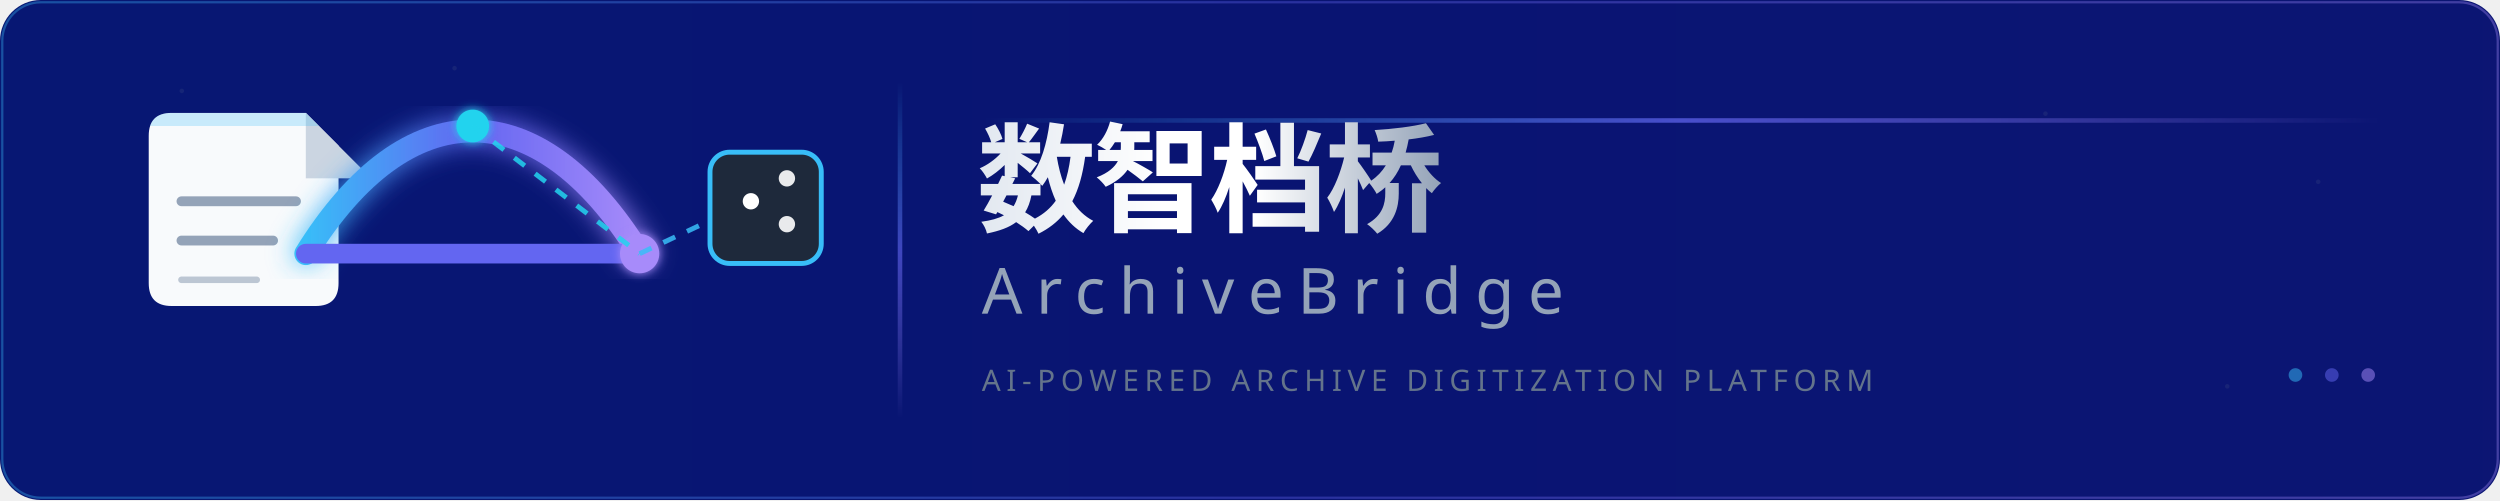
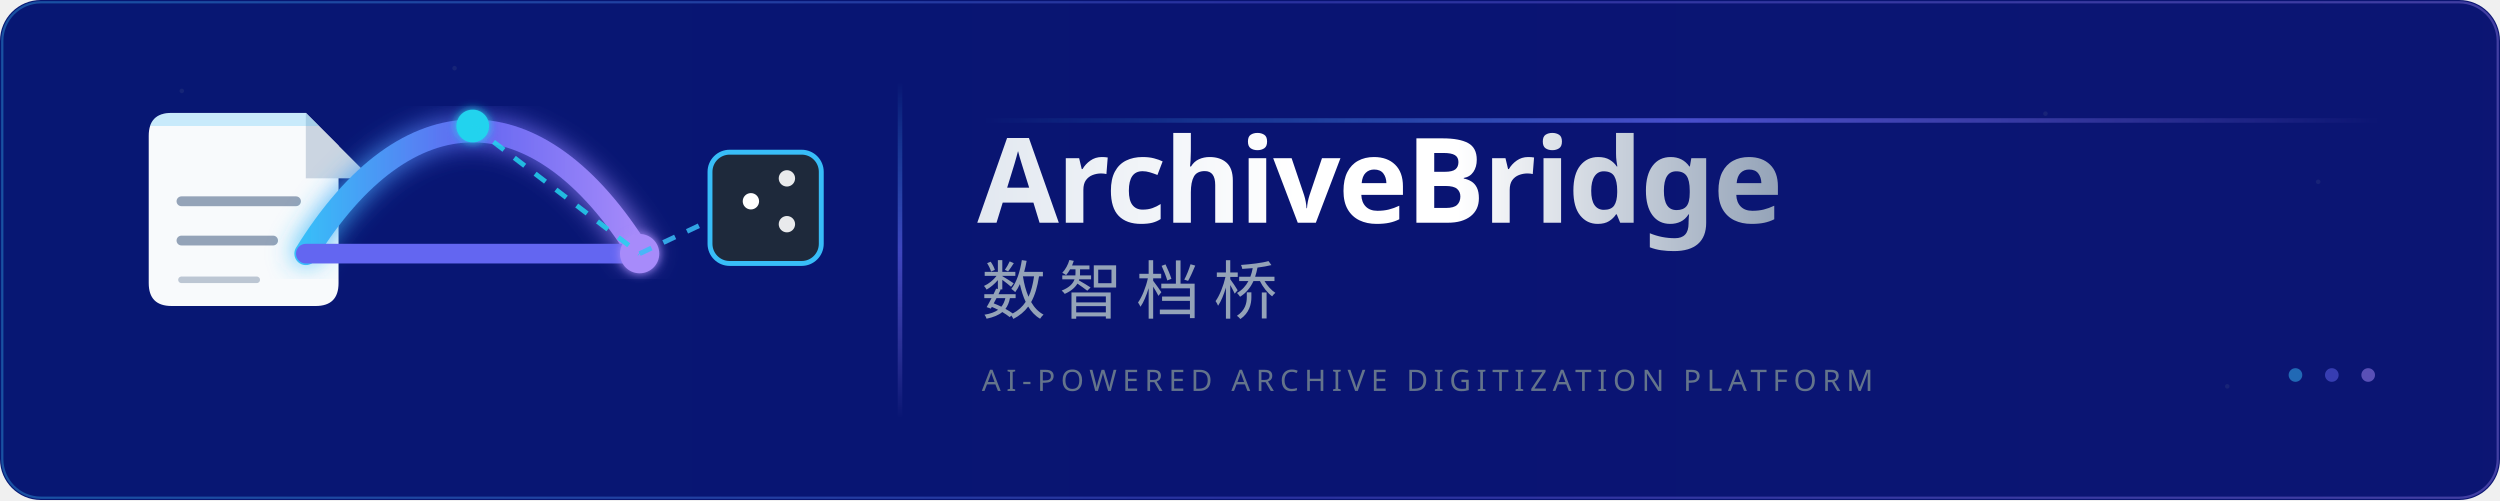
<svg xmlns="http://www.w3.org/2000/svg" width="1100" height="220" viewBox="0 0 1100 220">
  <defs>
    <linearGradient id="bridgeGradient" x1="0%" y1="0%" x2="100%" y2="0%">
      <stop offset="0%" stop-color="#38BDF8">
        <animate attributeName="stop-color" values="#38BDF8;#6366F1;#A78BFA;#38BDF8" dur="4s" repeatCount="indefinite" />
      </stop>
      <stop offset="50%" stop-color="#6366F1">
        <animate attributeName="stop-color" values="#6366F1;#A78BFA;#22D3EE;#6366F1" dur="4s" repeatCount="indefinite" />
      </stop>
      <stop offset="100%" stop-color="#A78BFA">
        <animate attributeName="stop-color" values="#A78BFA;#22D3EE;#38BDF8;#A78BFA" dur="4s" repeatCount="indefinite" />
      </stop>
    </linearGradient>
    <linearGradient id="titleGradient" x1="0%" y1="0%" x2="100%" y2="0%">
      <stop offset="0%" stop-color="#E2E8F0" />
      <stop offset="40%" stop-color="#FFFFFF" />
      <stop offset="60%" stop-color="#FFFFFF" />
      <stop offset="100%" stop-color="#94A3B8" />
      <animateTransform attributeName="gradientTransform" type="translate" from="-0.3 0" to="0.3 0" dur="3s" repeatCount="indefinite" />
    </linearGradient>
    <linearGradient id="accentGradient" x1="0%" y1="0%" x2="100%" y2="0%">
      <stop offset="0%" stop-color="#38BDF8" stop-opacity="0" />
      <stop offset="50%" stop-color="#6366F1" stop-opacity="1" />
      <stop offset="100%" stop-color="#A78BFA" stop-opacity="0" />
      <animateTransform attributeName="gradientTransform" type="translate" from="-1 0" to="1 0" dur="2.5s" repeatCount="indefinite" />
    </linearGradient>
    <linearGradient id="dividerGradient" x1="0" y1="0" x2="0" y2="1">
      <stop offset="0%" stop-color="#38BDF8" stop-opacity="0" />
      <stop offset="50%" stop-color="#6366F1" stop-opacity="0.6" />
      <stop offset="100%" stop-color="#A78BFA" stop-opacity="0" />
    </linearGradient>
    <filter id="nodeGlow" x="-50%" y="-50%" width="200%" height="200%">
      <feGaussianBlur stdDeviation="3" result="blur" />
      <feMerge>
        <feMergeNode in="blur" />
        <feMergeNode in="SourceGraphic" />
      </feMerge>
    </filter>
    <filter id="softGlow" x="-20%" y="-20%" width="140%" height="140%">
      <feGaussianBlur stdDeviation="8" result="blur" />
      <feMerge>
        <feMergeNode in="blur" />
        <feMergeNode in="SourceGraphic" />
      </feMerge>
    </filter>
    <clipPath id="docClip">
      <path d="M52 58 Q52 44 66 44 H148 L168 64 V148 Q168 162 154 162 H66 Q52 162 52 148 Z" />
    </clipPath>
  </defs>
  <rect width="1100" height="220" rx="18" fill="#05116d" />
  <rect width="1100" height="220" rx="18" fill="url(#bridgeGradient)" opacity="0.04" />
  <g opacity="0.15">
    <circle cx="80" cy="40" r="1" fill="#64748B" />
    <circle cx="120" cy="60" r="1" fill="#64748B" />
    <circle cx="200" cy="30" r="1" fill="#64748B" />
    <circle cx="900" cy="50" r="1" fill="#64748B" />
    <circle cx="980" cy="170" r="1" fill="#64748B" />
    <circle cx="1020" cy="80" r="1" fill="#64748B" />
  </g>
  <g transform="translate(28, 18) scale(0.72)">
    <path d="M52 58 Q52 44 66 44 H148 L168 64 V148 Q168 162 154 162 H66 Q52 162 52 148 Z" fill="#F8FAFC" />
    <path d="M148 44 V84 H188" fill="#CBD5E1" />
    <line x1="72" y1="98" x2="142" y2="98" stroke="#94A3B8" stroke-width="6" stroke-linecap="round" />
    <line x1="72" y1="122" x2="128" y2="122" stroke="#94A3B8" stroke-width="6" stroke-linecap="round" />
    <line x1="72" y1="146" x2="118" y2="146" stroke="#94A3B8" stroke-width="4" stroke-linecap="round" opacity="0.6" />
    <g clip-path="url(#docClip)">
      <rect x="52" y="44" width="116" height="8" fill="#38BDF8" opacity="0.25">
        <animate attributeName="y" from="44" to="162" dur="2.8s" repeatCount="indefinite" />
        <animate attributeName="opacity" values="0;0.35;0.35;0" dur="2.8s" repeatCount="indefinite" />
      </rect>
    </g>
    <path d="M148 130 C210 30, 290 30, 352 130" fill="none" stroke="url(#bridgeGradient)" stroke-width="14" stroke-linecap="round" filter="url(#softGlow)" />
    <path d="M148 130 H352" stroke="#6366F1" stroke-width="12" stroke-linecap="round" />
    <g filter="url(#nodeGlow)">
      <circle cx="250" cy="52" r="10" fill="#22D3EE">
        <animate attributeName="r" values="10;12;10" dur="2s" repeatCount="indefinite" />
        <animate attributeName="opacity" values="1;0.75;1" dur="2s" repeatCount="indefinite" />
      </circle>
      <circle cx="352" cy="130" r="12" fill="#A78BFA">
        <animate attributeName="r" values="12;14;12" dur="2.4s" repeatCount="indefinite" />
      </circle>
      <circle cx="420" cy="98" r="9" fill="#38BDF8">
        <animate attributeName="r" values="9;11;9" dur="1.8s" repeatCount="indefinite" />
      </circle>
    </g>
    <line x1="250" y1="52" x2="352" y2="130" stroke="#22D3EE" stroke-width="3" stroke-dasharray="8 8" opacity="0.85">
      <animate attributeName="stroke-dashoffset" from="0" to="-32" dur="1.2s" repeatCount="indefinite" />
    </line>
    <line x1="352" y1="130" x2="420" y2="98" stroke="#38BDF8" stroke-width="3" stroke-dasharray="8 8" opacity="0.85">
      <animate attributeName="stroke-dashoffset" from="0" to="-32" dur="1s" repeatCount="indefinite" />
    </line>
    <rect x="395" y="68" width="68" height="68" rx="12" fill="#1E293B" stroke="#38BDF8" stroke-width="3">
      <animate attributeName="stroke-opacity" values="0.6;1;0.6" dur="2s" repeatCount="indefinite" />
    </rect>
    <circle cx="420" cy="98" r="5" fill="white" />
    <circle cx="442" cy="84" r="5" fill="white" opacity="0.9" />
    <circle cx="442" cy="112" r="5" fill="white" opacity="0.9" />
  </g>
  <rect x="395" y="36" width="2" height="148" rx="1" fill="url(#dividerGradient)" />
  <g transform="translate(430, 0)">
    <rect x="0" y="52" width="620" height="2" rx="1" fill="url(#accentGradient)" opacity="0.7" />
    <text x="0" y="98" font-family="Segoe UI, system-ui, -apple-system, sans-serif" font-size="52" font-weight="700" letter-spacing="-1" fill="url(#titleGradient)">
-       数智档桥
+       ArchiveBridge
    </text>
    <text x="2" y="138" font-family="Segoe UI, PingFang SC, Microsoft YaHei, sans-serif" font-size="28" font-weight="500" fill="#94A3B8" letter-spacing="6">
-       ArchiveBridge
+       数智档桥
      <animate attributeName="opacity" values="0.65;1;0.65" dur="3s" repeatCount="indefinite" />
    </text>
    <text x="2" y="172" font-family="Segoe UI, system-ui, sans-serif" font-size="13" font-weight="400" fill="#64748B" letter-spacing="2.5">
      AI-POWERED ARCHIVE DIGITIZATION PLATFORM
    </text>
    <circle cx="580" cy="165" r="3" fill="#38BDF8" opacity="0.5">
      <animate attributeName="opacity" values="0.3;0.9;0.3" dur="2s" repeatCount="indefinite" />
    </circle>
    <circle cx="596" cy="165" r="3" fill="#6366F1" opacity="0.5">
      <animate attributeName="opacity" values="0.3;0.9;0.3" dur="2s" begin="0.3s" repeatCount="indefinite" />
    </circle>
    <circle cx="612" cy="165" r="3" fill="#A78BFA" opacity="0.5">
      <animate attributeName="opacity" values="0.3;0.9;0.3" dur="2s" begin="0.6s" repeatCount="indefinite" />
    </circle>
  </g>
  <rect x="1" y="1" width="1098" height="218" rx="17" fill="none" stroke="url(#bridgeGradient)" stroke-width="1" opacity="0.35" />
</svg>
